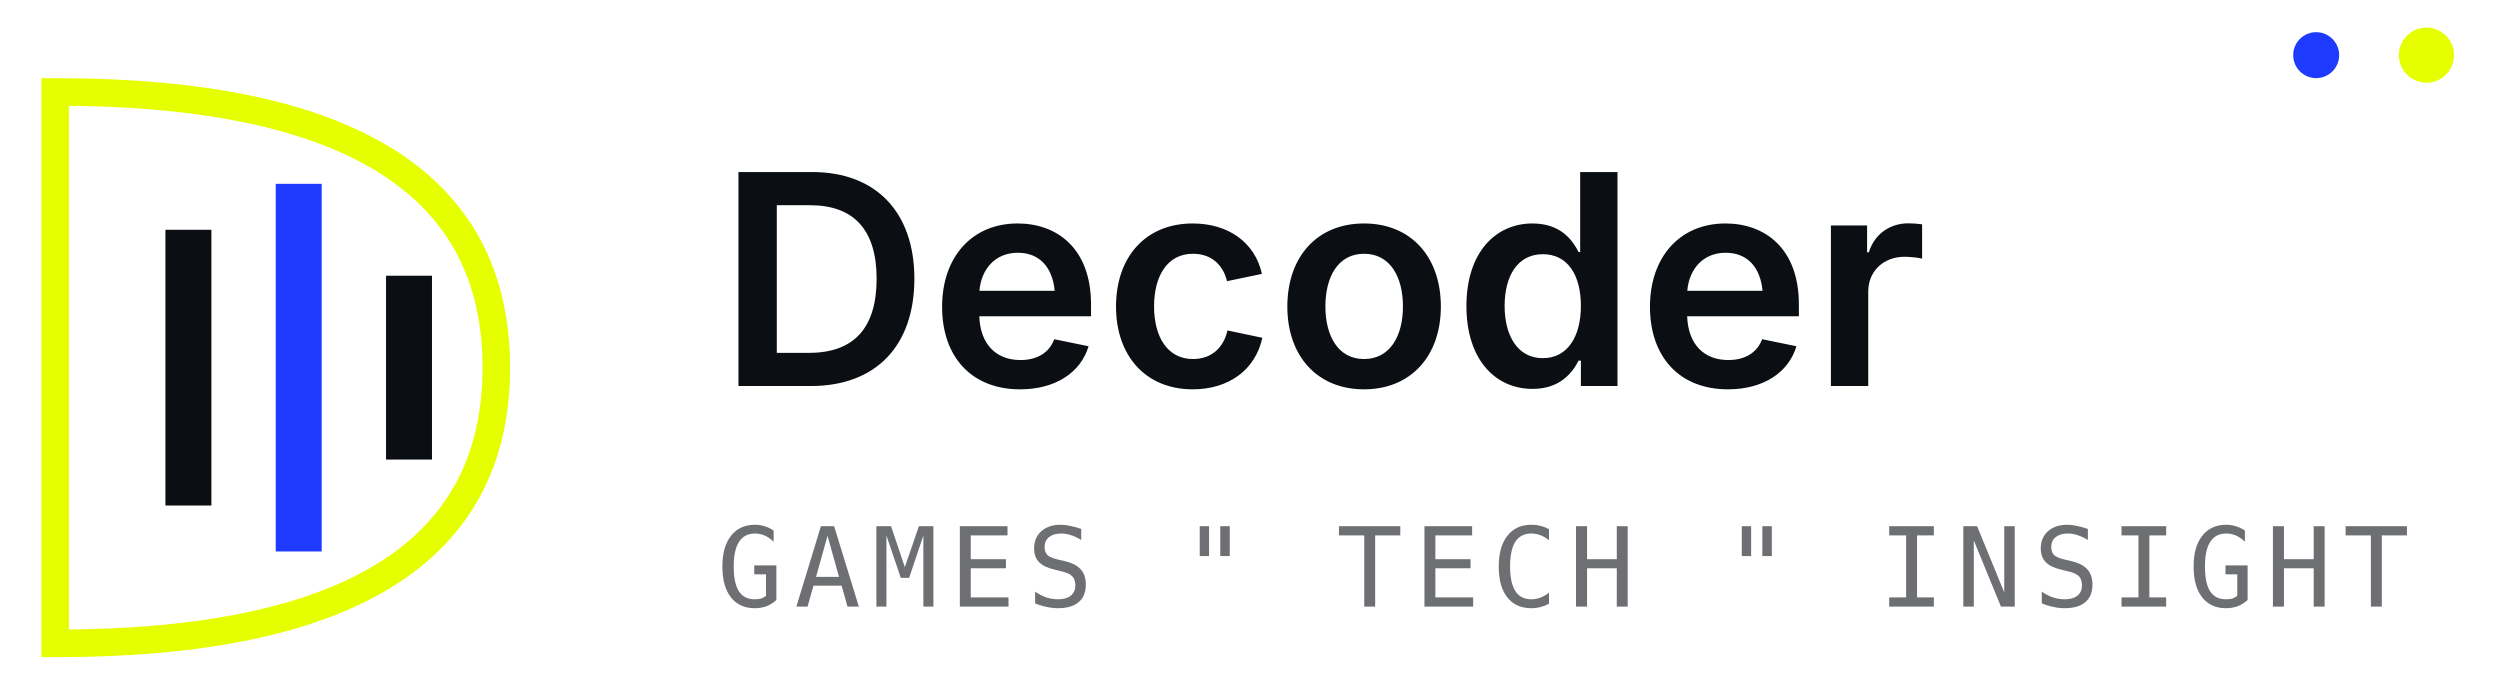
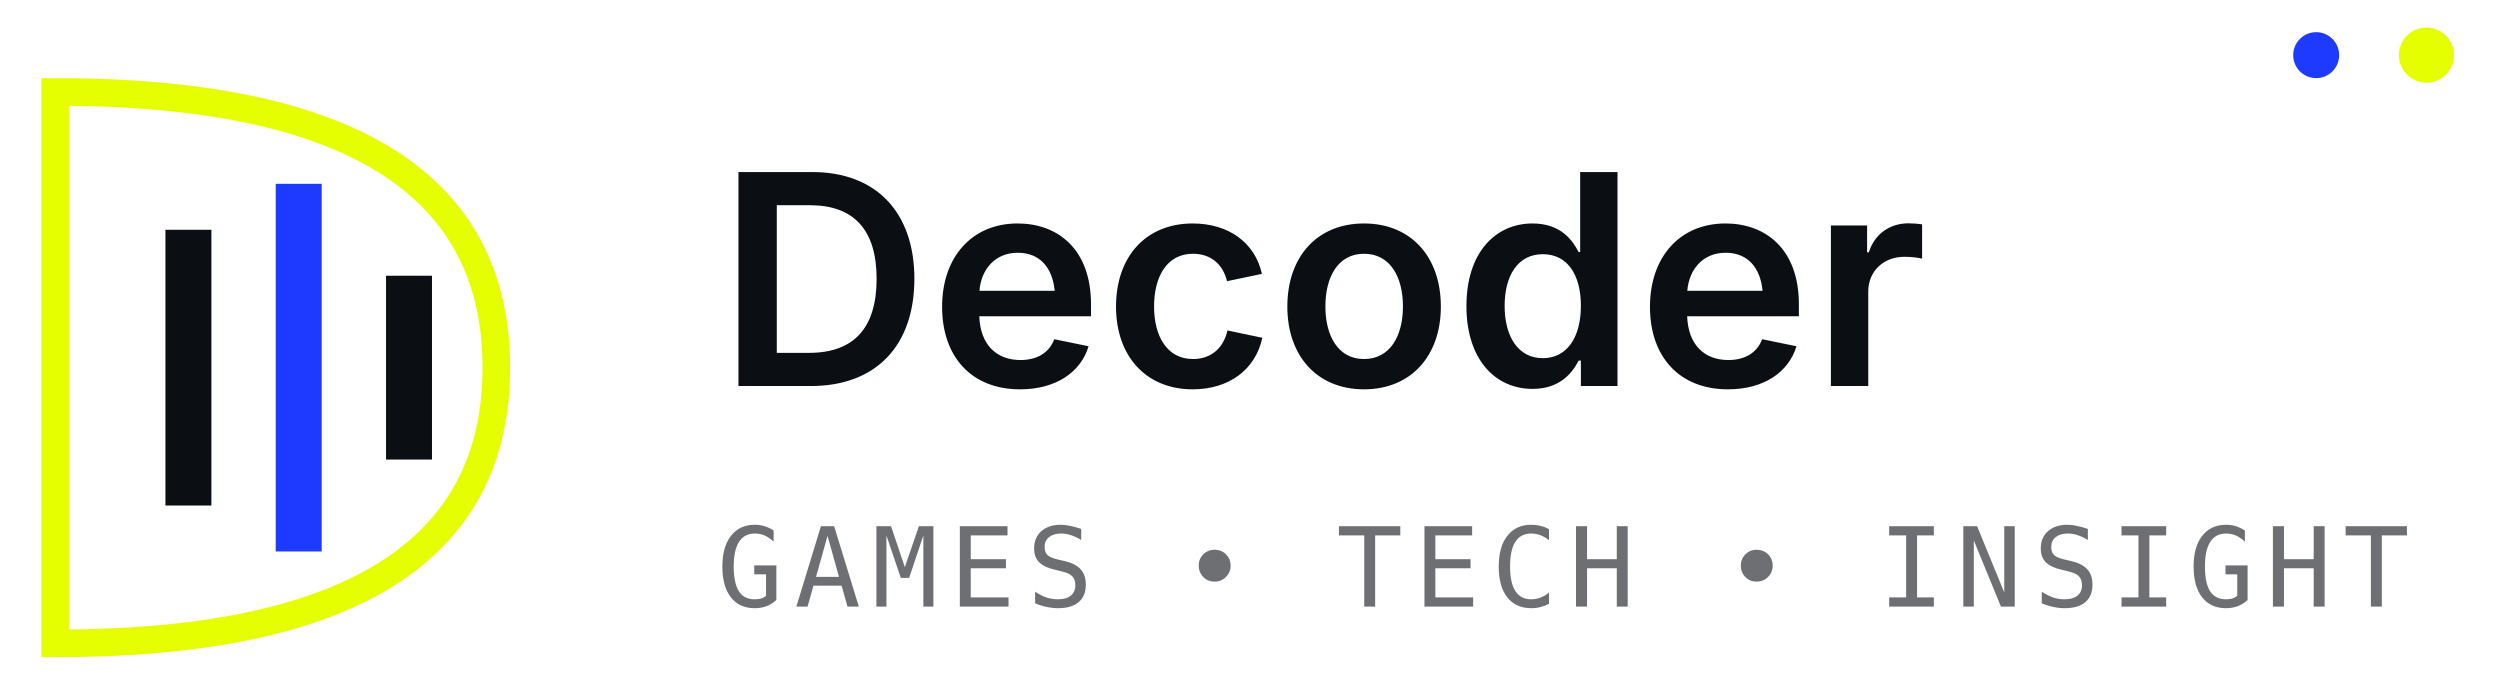
<svg xmlns="http://www.w3.org/2000/svg" width="272" height="74" viewBox="42 30 272 74" fill="none">
  <circle cx="294" cy="36" r="2.5" fill="#1E3AFF" />
  <circle cx="306" cy="36" r="3" fill="#E6FF00" />
  <path d="M48 40 Q96 40 96 70 Q96 100 48 100 L48 40 Z" stroke="#E6FF00" stroke-width="3" fill="none" />
  <rect x="60" y="55" width="5" height="30" fill="#0B0F14" />
  <rect x="72" y="50" width="5" height="40" fill="#1E3AFF" />
  <rect x="84" y="60" width="5" height="20" fill="#0B0F14" />
  <text x="120" y="72" fill="#0B0F14" font-family="Inter, system-ui, sans-serif" font-size="32" font-weight="600">
    Decoder
  </text>
  <text x="120" y="96" fill="#0B0F14" opacity="0.6" font-family="JetBrains Mono, monospace" font-size="12" letter-spacing="1.2">
-     GAMES " TECH " INSIGHT
+     GAMES • TECH • INSIGHT
  </text>
</svg>
